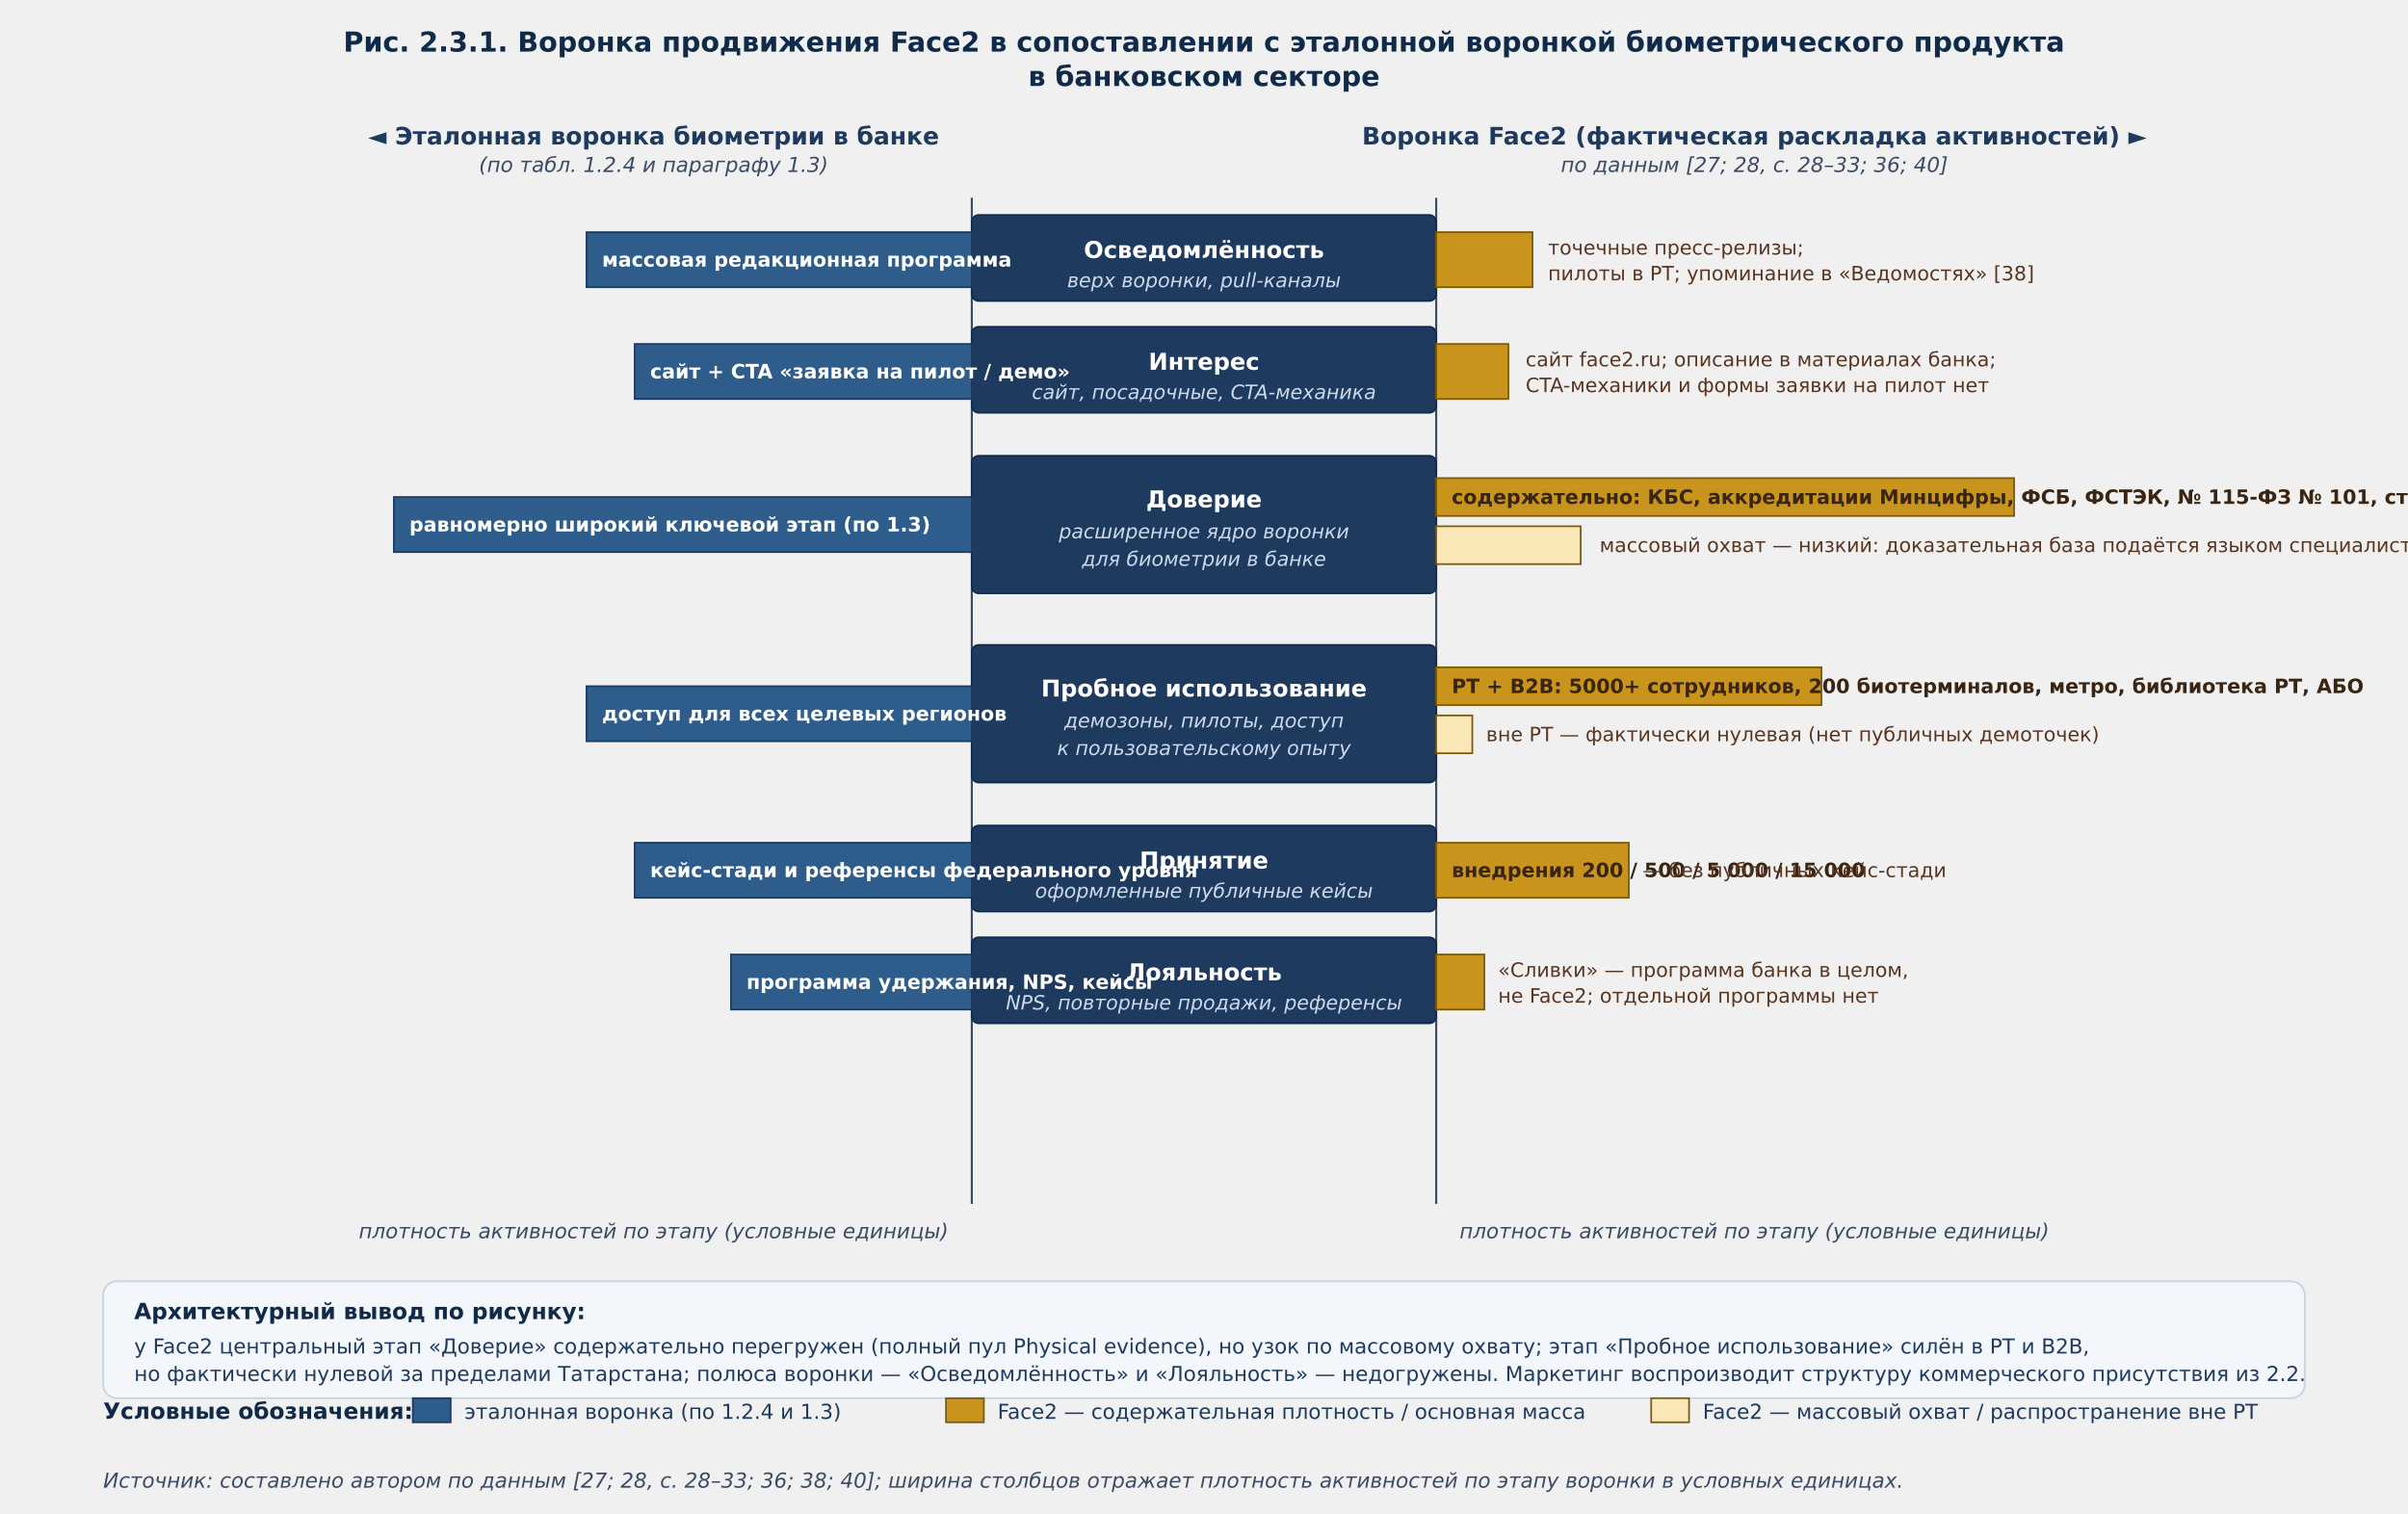
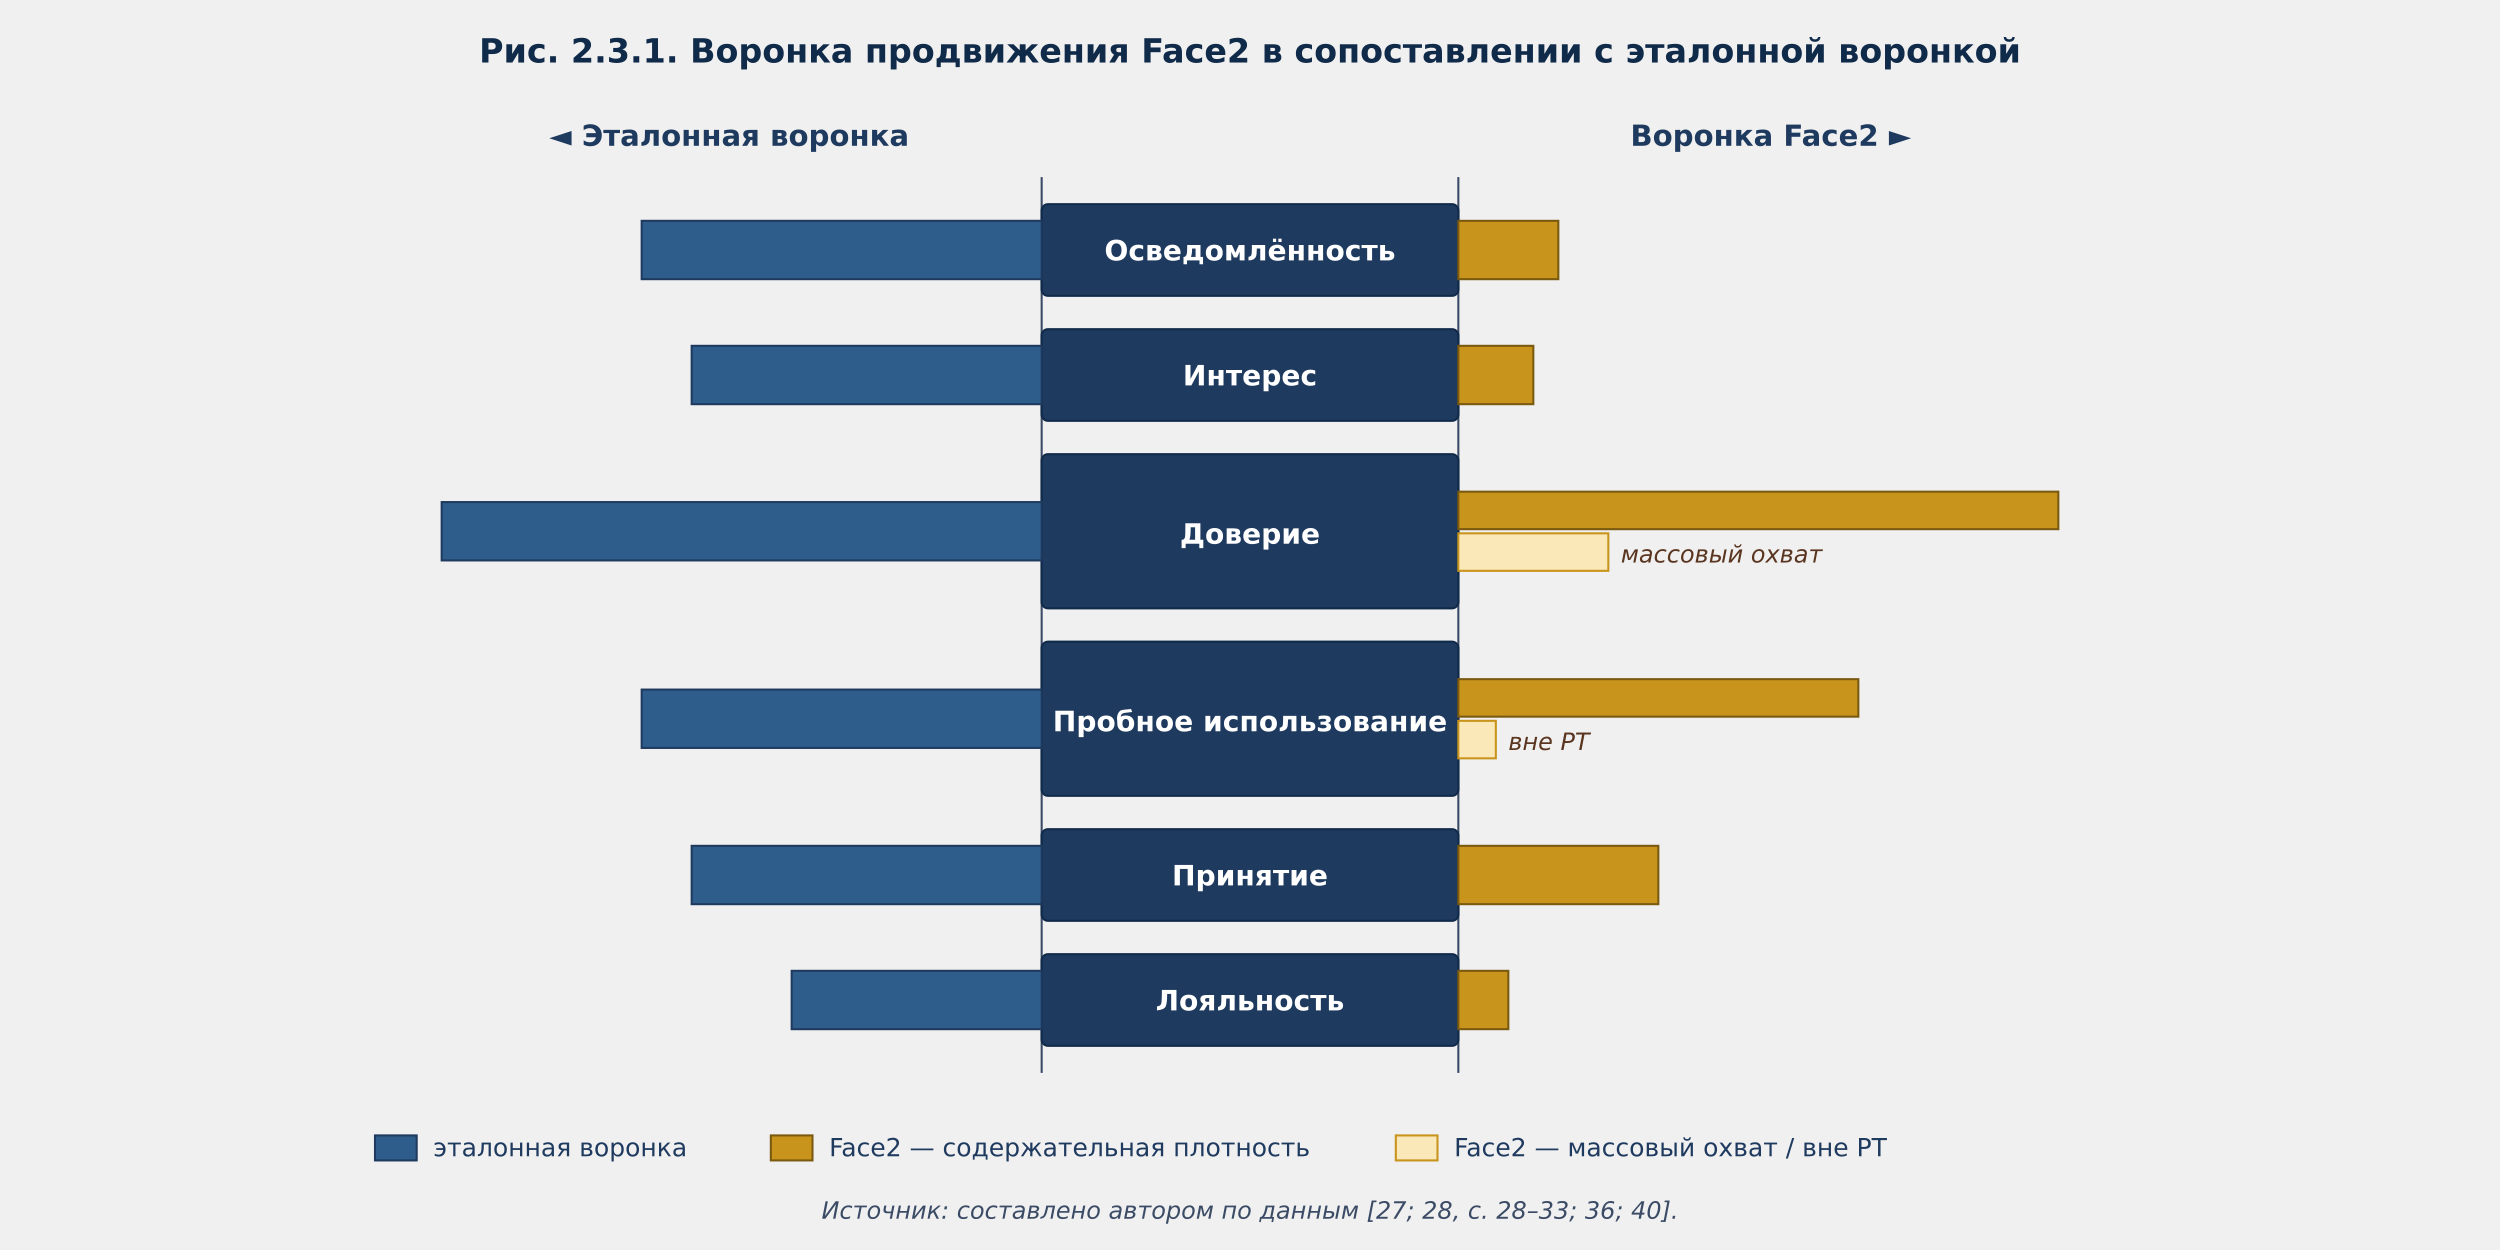
- <svg xmlns="http://www.w3.org/2000/svg" viewBox="0 0 1400 880" font-family="PT Sans, DejaVu Sans, Arial, sans-serif" font-size="14">
+ <svg xmlns="http://www.w3.org/2000/svg" viewBox="0 0 1200 600" font-family="PT Sans, DejaVu Sans, Arial, sans-serif" font-size="14">
  <defs>
    <style>
      .title       { fill:#102a4a; font-weight:700; font-size:16px; }
-       .axis-hdr    { fill:#1f3a5f; font-weight:700; font-size:14px; }
-       .axis-sub    { fill:#3b4b66; font-size:12px; font-style:italic; }
+       .hdr         { fill:#1f3a5f; font-weight:700; font-size:14px; }
      .stage-box   { fill:#1f3a5f; stroke:#102a4a; stroke-width:1; }
      .stage-text  { fill:#ffffff; font-weight:700; font-size:13.5px; }
-       .stage-tag   { fill:#cdd9ec; font-size:11.5px; font-style:italic; }
      .ref-bar     { fill:#2e5d8c; stroke:#1f3a5f; stroke-width:1; }
      .face-bar    { fill:#c8941c; stroke:#7a5a10; stroke-width:1; }
-       .face-bar-lt { fill:#fbe8b8; stroke:#7a5a10; stroke-width:1; }
-       .ref-text    { fill:#ffffff; font-size:11.5px; font-weight:600; }
-       .face-text   { fill:#3a2412; font-size:11.5px; font-weight:600; }
-       .ref-note    { fill:#1f3a5f; font-size:11.5px; }
-       .face-note   { fill:#5a3520; font-size:11.5px; }
-       .axis-line   { stroke:#3b4b66; stroke-width:1.2; }
+       .face-bar-lt { fill:#fbe8b8; stroke:#c8941c; stroke-width:1; }
+       .small-label { fill:#5a3520; font-size:11.5px; font-style:italic; }
+       .axis-line   { stroke:#3b4b66; stroke-width:1; }
      .legend-text { fill:#1f3a5f; font-size:12px; }
-       .legend-hdr  { fill:#102a4a; font-weight:700; font-size:13px; }
-       .source      { fill:#3b4b66; font-size:12px; font-style:italic; }
-       .panel       { fill:#f3f7fb; stroke:#c7d2e0; stroke-width:1; }
+       .source      { fill:#3b4b66; font-size:11.5px; font-style:italic; }
    </style>
  </defs>
-   <text class="title" x="700" y="30" text-anchor="middle">
-     Рис. 2.3.1. Воронка продвижения Face2 в сопоставлении с эталонной воронкой биометрического продукта
+   <text class="title" x="600" y="30" text-anchor="middle">
+     Рис. 2.3.1. Воронка продвижения Face2 в сопоставлении с эталонной воронкой
  </text>
-   <text class="title" x="700" y="50" text-anchor="middle">
-     в банковском секторе
-   </text>
-   <text class="axis-hdr" x="380" y="84" text-anchor="middle">
-     ◄  Эталонная воронка биометрии в банке
-   </text>
-   <text class="axis-sub" x="380" y="100" text-anchor="middle">
-     (по табл. 1.2.4 и параграфу 1.3)
-   </text>
-   <text class="axis-hdr" x="1020" y="84" text-anchor="middle">
-     Воронка Face2 (фактическая раскладка активностей)  ►
-   </text>
-   <text class="axis-sub" x="1020" y="100" text-anchor="middle">
-     по данным [27; 28, с. 28–33; 36; 40]
-   </text>
-   <line class="axis-line" x1="565" y1="115" x2="565" y2="700" />
-   <line class="axis-line" x1="835" y1="115" x2="835" y2="700" />
-   <rect class="stage-box" x="565" y="125" width="270" height="50" rx="4" />
-   <text class="stage-text" x="700" y="150" text-anchor="middle">Осведомлённость</text>
-   <text class="stage-tag" x="700" y="167" text-anchor="middle">верх воронки, pull-каналы</text>
-   <rect class="ref-bar" x="341" y="135" width="224" height="32" />
-   <text class="ref-text" x="350" y="155">массовая редакционная программа</text>
-   <rect class="face-bar" x="835" y="135" width="56" height="32" />
-   <text class="face-note" x="900" y="148">точечные пресс-релизы;</text>
-   <text class="face-note" x="900" y="163">пилоты в РТ; упоминание в «Ведомостях» [38]</text>
-   <rect class="stage-box" x="565" y="190" width="270" height="50" rx="4" />
-   <text class="stage-text" x="700" y="215" text-anchor="middle">Интерес</text>
-   <text class="stage-tag" x="700" y="232" text-anchor="middle">сайт, посадочные, CTA-механика</text>
-   <rect class="ref-bar" x="369" y="200" width="196" height="32" />
-   <text class="ref-text" x="378" y="220">сайт + CTA «заявка на пилот / демо»</text>
-   <rect class="face-bar" x="835" y="200" width="42" height="32" />
-   <text class="face-note" x="887" y="213">сайт face2.ru; описание в материалах банка;</text>
-   <text class="face-note" x="887" y="228">CTA-механики и формы заявки на пилот нет</text>
-   <rect class="stage-box" x="565" y="265" width="270" height="80" rx="4" />
-   <text class="stage-text" x="700" y="295" text-anchor="middle">Доверие</text>
-   <text class="stage-tag" x="700" y="313" text-anchor="middle">расширенное ядро воронки</text>
-   <text class="stage-tag" x="700" y="329" text-anchor="middle">для биометрии в банке</text>
-   <rect class="ref-bar" x="229" y="289" width="336" height="32" />
-   <text class="ref-text" x="238" y="309">равномерно широкий ключевой этап (по 1.3)</text>
-   <rect class="face-bar" x="835" y="278" width="336" height="22" />
-   <text class="face-text" x="844" y="293">содержательно: КБС, аккредитации Минцифры, ФСБ, ФСТЭК, № 115-ФЗ № 101, стаж в ЕБС с 10.07.2018</text>
-   <rect class="face-bar-lt" x="835" y="306" width="84" height="22" />
-   <text class="face-note" x="930" y="321">массовый охват — низкий: доказательная база подаётся языком специалистов</text>
-   <rect class="stage-box" x="565" y="375" width="270" height="80" rx="4" />
-   <text class="stage-text" x="700" y="405" text-anchor="middle">Пробное использование</text>
-   <text class="stage-tag" x="700" y="423" text-anchor="middle">демозоны, пилоты, доступ</text>
-   <text class="stage-tag" x="700" y="439" text-anchor="middle">к пользовательскому опыту</text>
-   <rect class="ref-bar" x="341" y="399" width="224" height="32" />
-   <text class="ref-text" x="350" y="419">доступ для всех целевых регионов</text>
-   <rect class="face-bar" x="835" y="388" width="224" height="22" />
-   <text class="face-text" x="844" y="403">РТ + B2B: 5000+ сотрудников, 200 биотерминалов, метро, библиотека РТ, АБО</text>
-   <rect class="face-bar-lt" x="835" y="416" width="21" height="22" />
-   <text class="face-note" x="864" y="431">вне РТ — фактически нулевая (нет публичных демоточек)</text>
-   <rect class="stage-box" x="565" y="480" width="270" height="50" rx="4" />
-   <text class="stage-text" x="700" y="505" text-anchor="middle">Принятие</text>
-   <text class="stage-tag" x="700" y="522" text-anchor="middle">оформленные публичные кейсы</text>
-   <rect class="ref-bar" x="369" y="490" width="196" height="32" />
-   <text class="ref-text" x="378" y="510">кейс-стади и референсы федерального уровня</text>
-   <rect class="face-bar" x="835" y="490" width="112" height="32" />
-   <text class="face-text" x="844" y="510">внедрения 200 / 500 / 5 000 / 15 000</text>
-   <text class="face-note" x="955" y="510">— без публичных кейс-стади</text>
-   <rect class="stage-box" x="565" y="545" width="270" height="50" rx="4" />
-   <text class="stage-text" x="700" y="570" text-anchor="middle">Лояльность</text>
-   <text class="stage-tag" x="700" y="587" text-anchor="middle">NPS, повторные продажи, референсы</text>
-   <rect class="ref-bar" x="425" y="555" width="140" height="32" />
-   <text class="ref-text" x="434" y="575">программа удержания, NPS, кейсы</text>
-   <rect class="face-bar" x="835" y="555" width="28" height="32" />
-   <text class="face-note" x="871" y="568">«Сливки» — программа банка в целом,</text>
-   <text class="face-note" x="871" y="583">не Face2; отдельной программы нет</text>
-   <text class="axis-sub" x="380" y="720" text-anchor="middle">плотность активностей по этапу (условные единицы)</text>
-   <text class="axis-sub" x="1020" y="720" text-anchor="middle">плотность активностей по этапу (условные единицы)</text>
-   <rect class="panel" x="60" y="745" width="1280" height="68" rx="8" />
-   <text class="legend-hdr" x="78" y="767">Архитектурный вывод по рисунку:</text>
-   <text class="legend-text" x="78" y="787">
-     у Face2 центральный этап «Доверие» содержательно перегружен (полный пул Physical evidence), но узок по массовому охвату; этап «Пробное использование» силён в РТ и B2B,
-   </text>
-   <text class="legend-text" x="78" y="803">
-     но фактически нулевой за пределами Татарстана; полюса воронки — «Осведомлённость» и «Лояльность» — недогружены. Маркетинг воспроизводит структуру коммерческого присутствия из 2.2.
-   </text>
-   <g transform="translate(60, 825)">
-     <text class="legend-hdr" x="0" y="0">Условные обозначения:</text>
-     <rect x="180" y="-12" width="22" height="14" class="ref-bar" />
-     <text class="legend-text" x="210" y="0">эталонная воронка (по 1.2.4 и 1.3)</text>
-     <rect x="490" y="-12" width="22" height="14" class="face-bar" />
-     <text class="legend-text" x="520" y="0">Face2 — содержательная плотность / основная масса</text>
-     <rect x="900" y="-12" width="22" height="14" class="face-bar-lt" />
-     <text class="legend-text" x="930" y="0">Face2 — массовый охват / распространение вне РТ</text>
+   <text class="hdr" x="350" y="70" text-anchor="middle">◄  Эталонная воронка</text>
+   <text class="hdr" x="850" y="70" text-anchor="middle">Воронка Face2  ►</text>
+   <line class="axis-line" x1="500" y1="85" x2="500" y2="515" />
+   <line class="axis-line" x1="700" y1="85" x2="700" y2="515" />
+   <rect class="stage-box" x="500" y="98" width="200" height="44" rx="3" />
+   <text class="stage-text" x="600" y="125" text-anchor="middle">Осведомлённость</text>
+   <rect class="ref-bar" x="308" y="106" width="192" height="28" />
+   <rect class="face-bar" x="700" y="106" width="48" height="28" />
+   <rect class="stage-box" x="500" y="158" width="200" height="44" rx="3" />
+   <text class="stage-text" x="600" y="185" text-anchor="middle">Интерес</text>
+   <rect class="ref-bar" x="332" y="166" width="168" height="28" />
+   <rect class="face-bar" x="700" y="166" width="36" height="28" />
+   <rect class="stage-box" x="500" y="218" width="200" height="74" rx="3" />
+   <text class="stage-text" x="600" y="261" text-anchor="middle">Доверие</text>
+   <rect class="ref-bar" x="212" y="241" width="288" height="28" />
+   <rect class="face-bar" x="700" y="236" width="288" height="18" />
+   <rect class="face-bar-lt" x="700" y="256" width="72" height="18" />
+   <text class="small-label" x="778" y="270">массовый охват</text>
+   <rect class="stage-box" x="500" y="308" width="200" height="74" rx="3" />
+   <text class="stage-text" x="600" y="351" text-anchor="middle">Пробное использование</text>
+   <rect class="ref-bar" x="308" y="331" width="192" height="28" />
+   <rect class="face-bar" x="700" y="326" width="192" height="18" />
+   <rect class="face-bar-lt" x="700" y="346" width="18" height="18" />
+   <text class="small-label" x="724" y="360">вне РТ</text>
+   <rect class="stage-box" x="500" y="398" width="200" height="44" rx="3" />
+   <text class="stage-text" x="600" y="425" text-anchor="middle">Принятие</text>
+   <rect class="ref-bar" x="332" y="406" width="168" height="28" />
+   <rect class="face-bar" x="700" y="406" width="96" height="28" />
+   <rect class="stage-box" x="500" y="458" width="200" height="44" rx="3" />
+   <text class="stage-text" x="600" y="485" text-anchor="middle">Лояльность</text>
+   <rect class="ref-bar" x="380" y="466" width="120" height="28" />
+   <rect class="face-bar" x="700" y="466" width="24" height="28" />
+   <g transform="translate(180, 545)">
+     <rect x="0" y="0" width="20" height="12" class="ref-bar" />
+     <text class="legend-text" x="28" y="10">эталонная воронка</text>
+     <rect x="190" y="0" width="20" height="12" class="face-bar" />
+     <text class="legend-text" x="218" y="10">Face2 — содержательная плотность</text>
+     <rect x="490" y="0" width="20" height="12" class="face-bar-lt" />
+     <text class="legend-text" x="518" y="10">Face2 — массовый охват / вне РТ</text>
  </g>
-   <text class="source" x="60" y="865">
-     Источник: составлено автором по данным [27; 28, с. 28–33; 36; 38; 40]; ширина столбцов отражает плотность активностей по этапу воронки в условных единицах.
+   <text class="source" x="600" y="585" text-anchor="middle">
+     Источник: составлено автором по данным [27; 28, с. 28–33; 36; 40].
  </text>
</svg>
